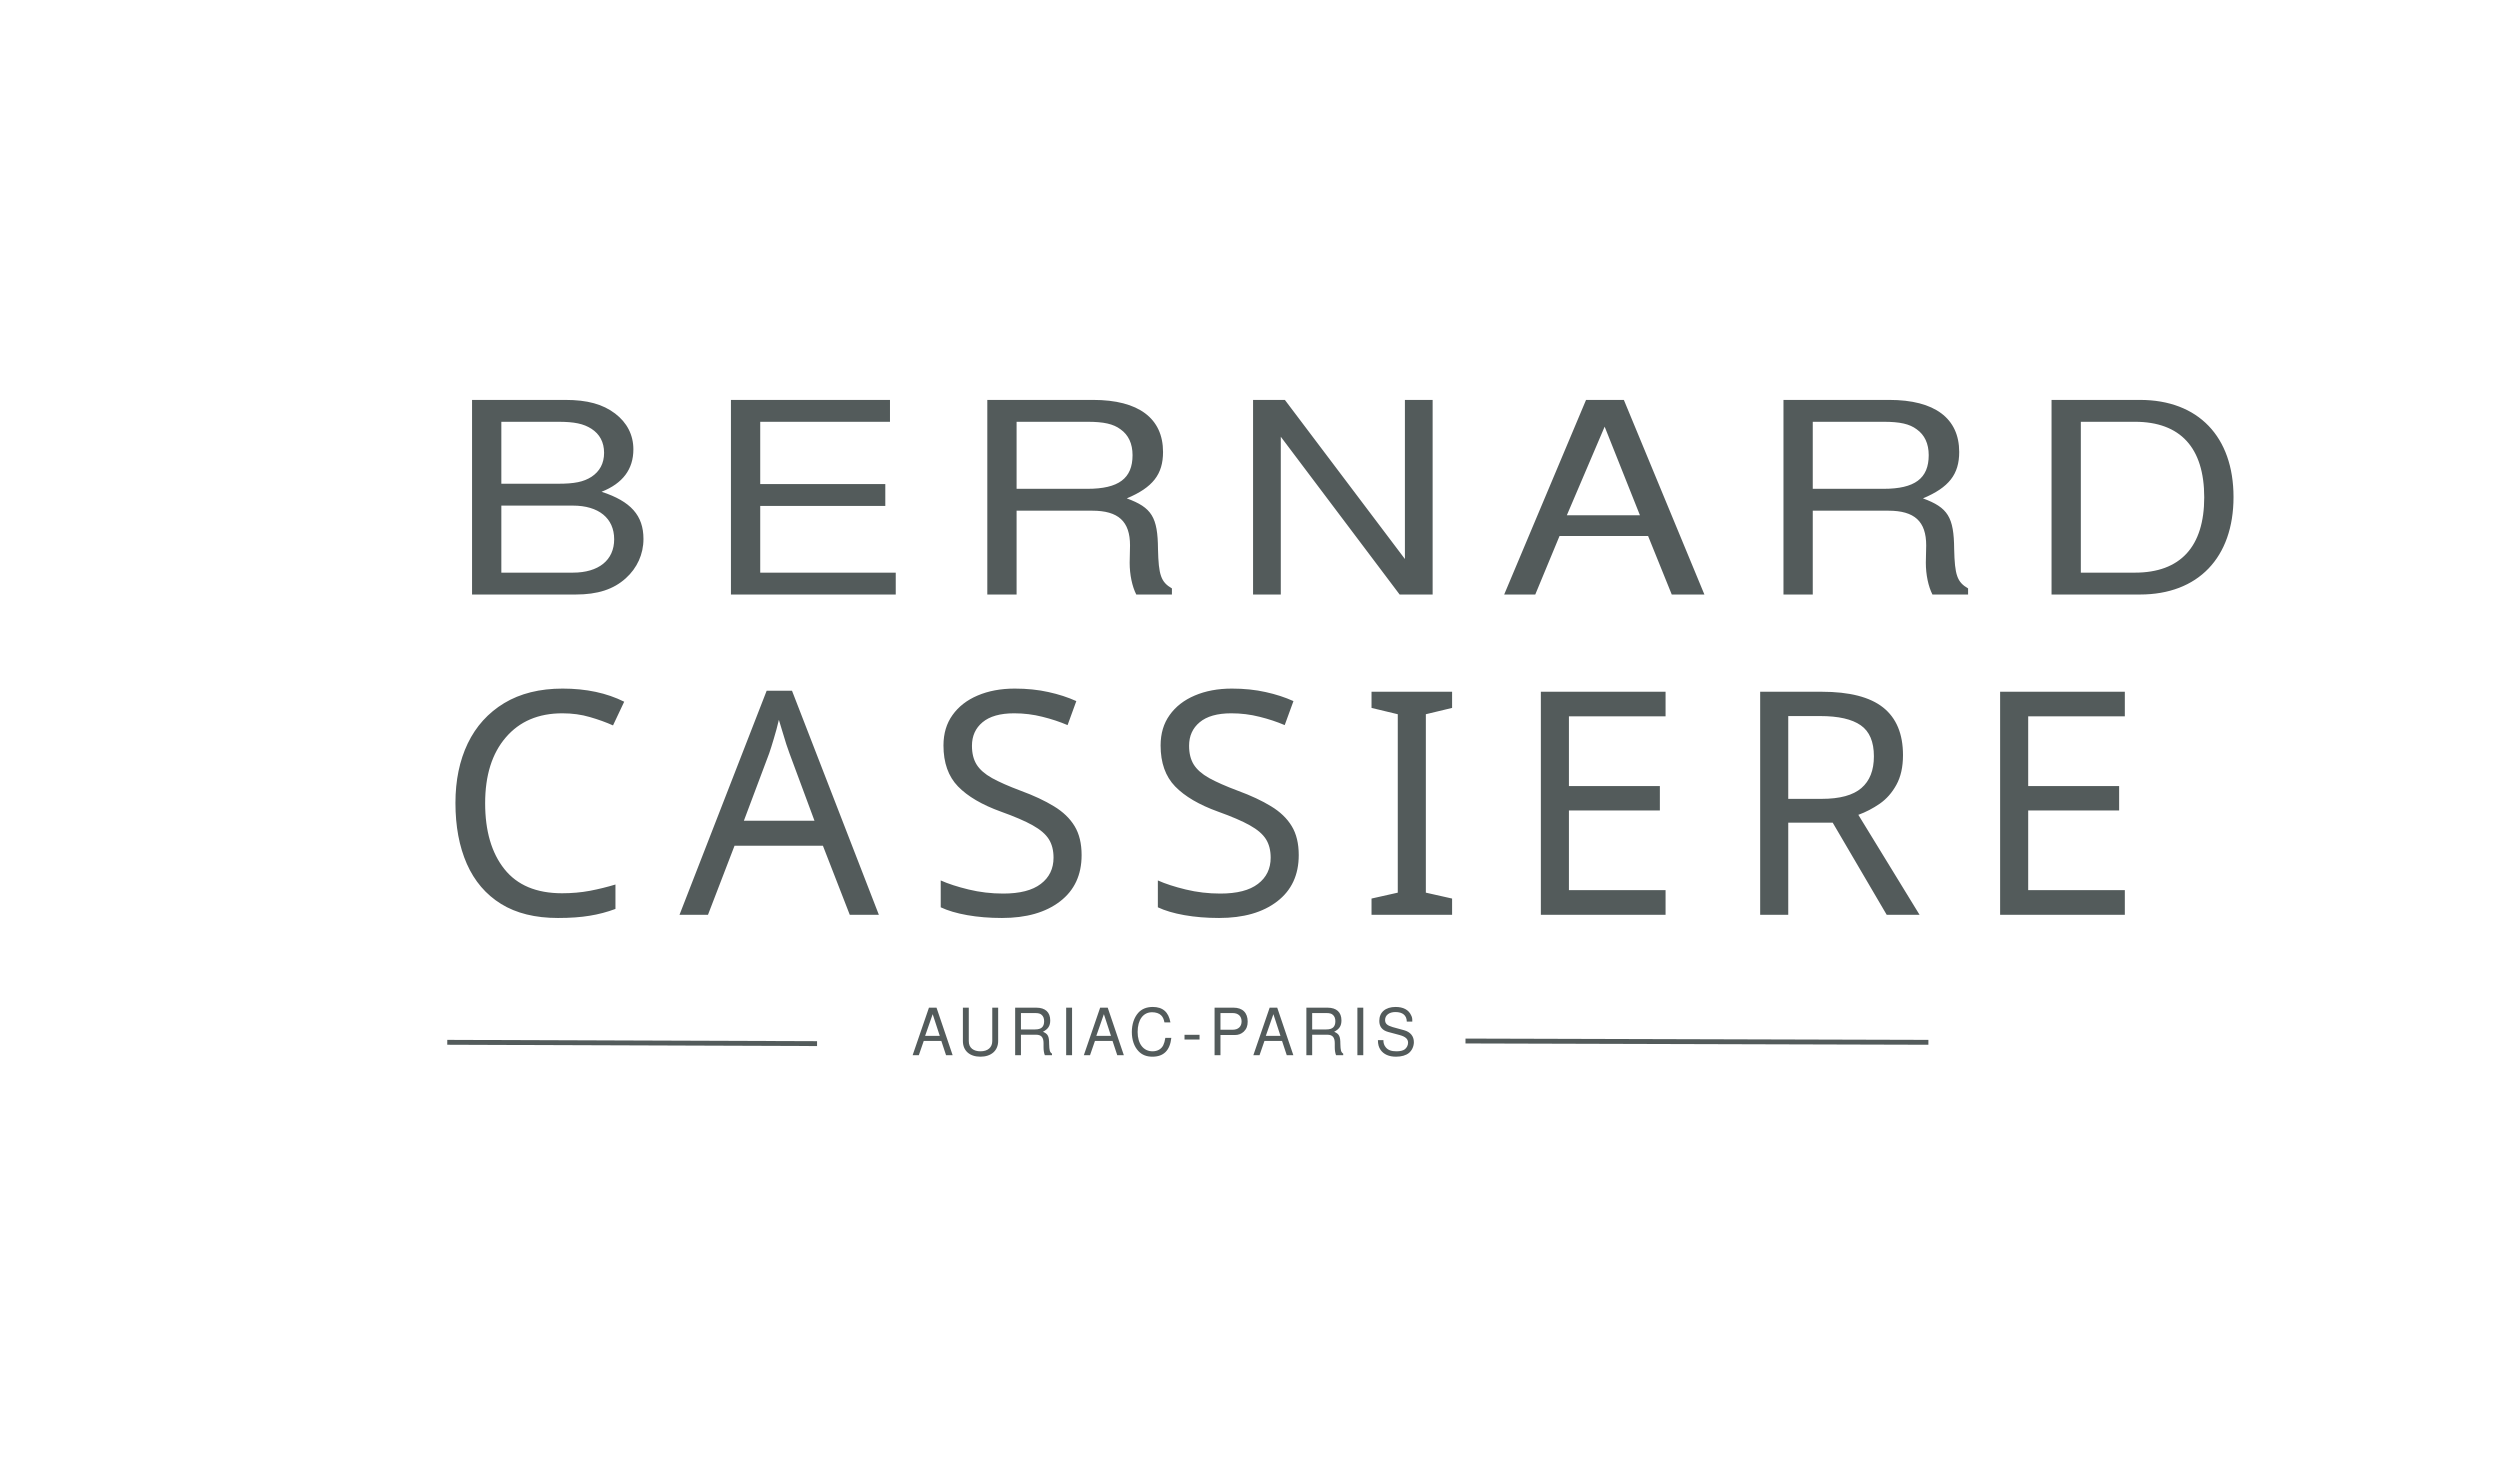
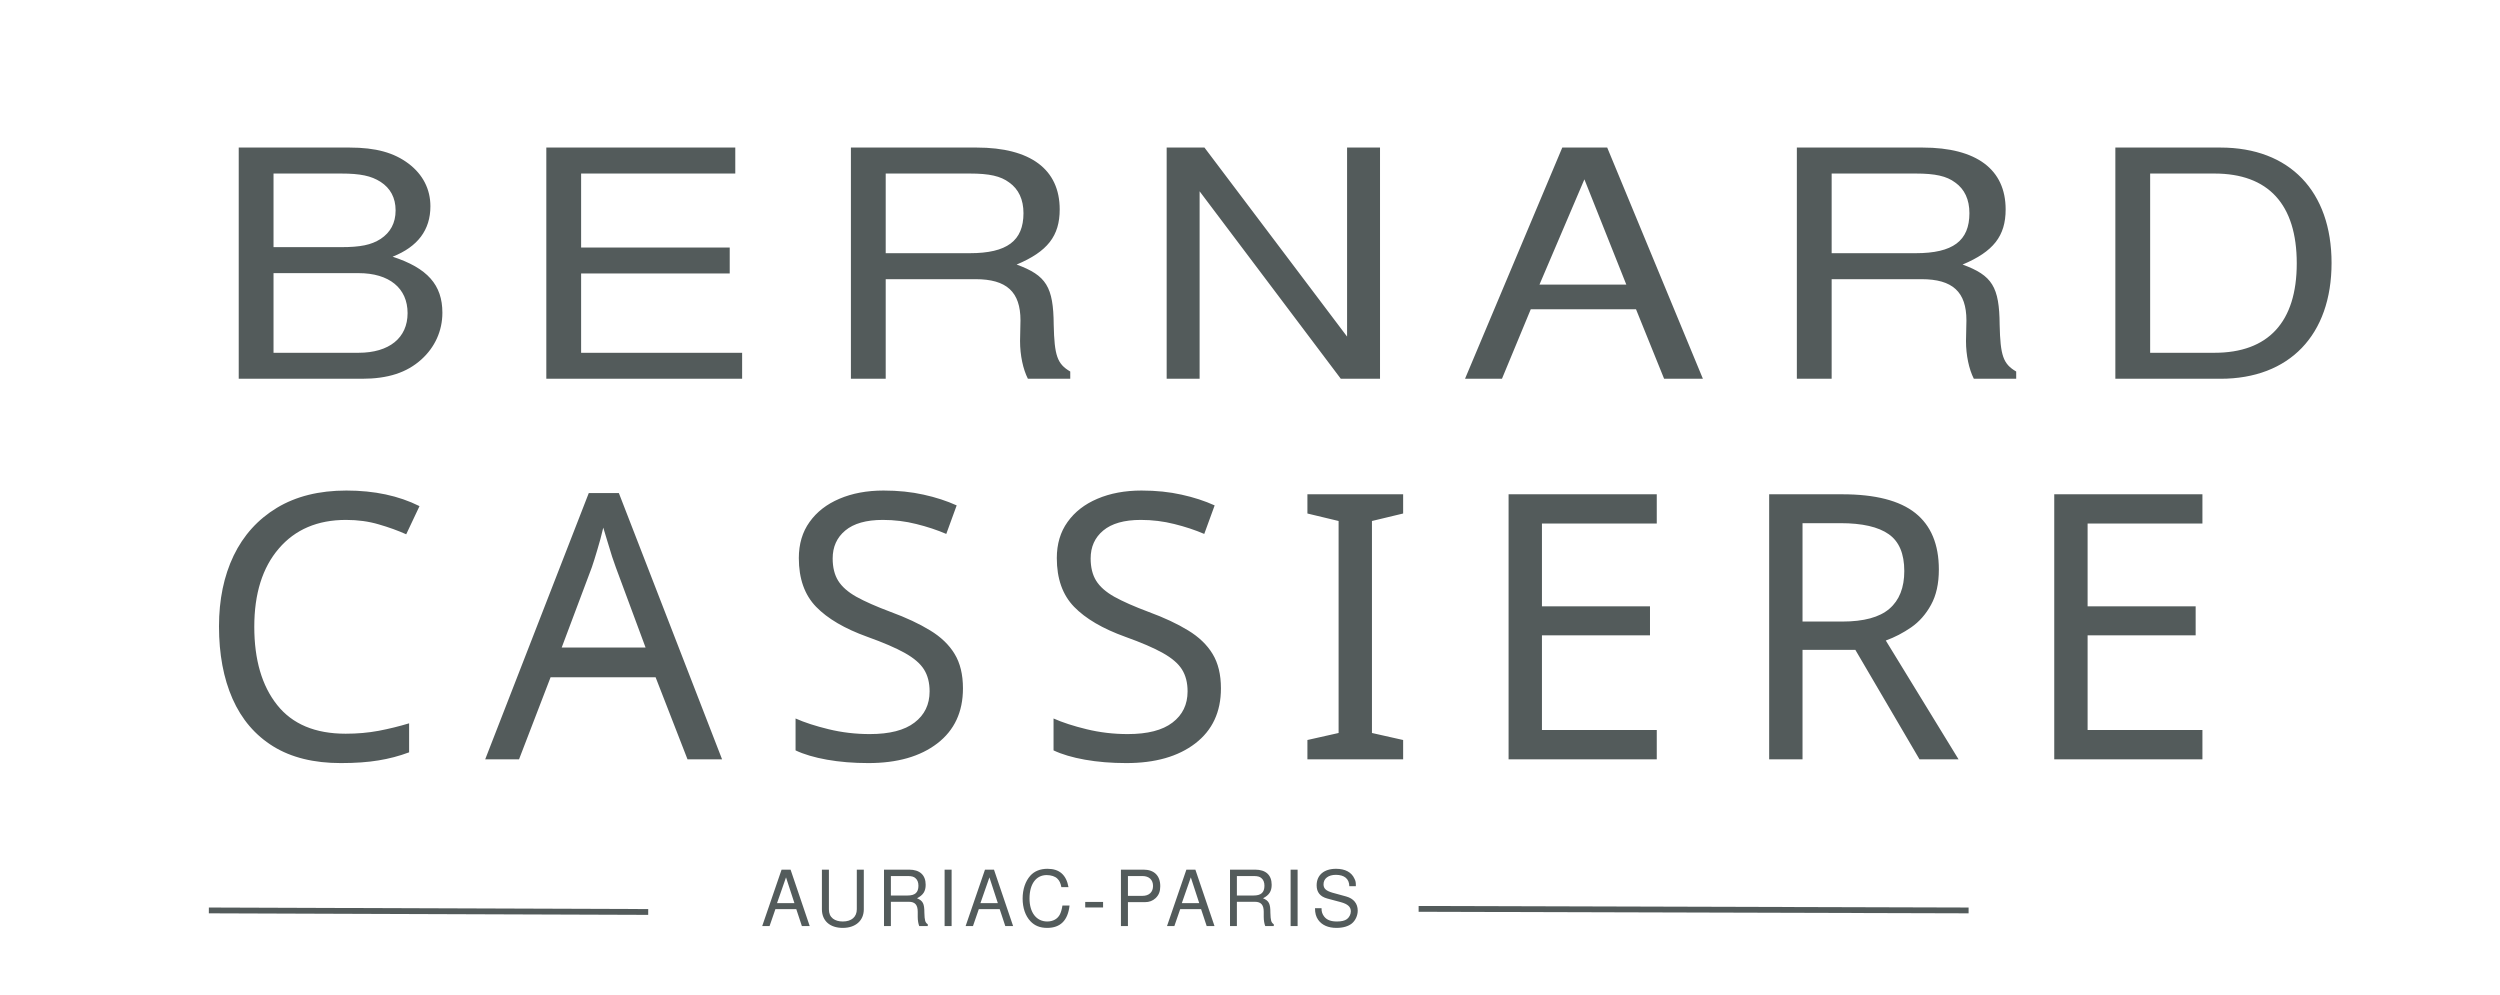
- <svg xmlns="http://www.w3.org/2000/svg" version="1.1" id="Calque_1" x="0px" y="0px" viewBox="0 0 384 227" style="enable-background:new 0 0 384 227;" xml:space="preserve">
+ <svg xmlns="http://www.w3.org/2000/svg" version="1.1" id="Calque_1" x="0px" y="0px" viewBox="0 0 323.2 128.6" style="enable-background:new 0 0 323.2 128.6;" xml:space="preserve">
  <style type="text/css">
	.st0{fill:#535B5B;}
	.st1{font-family:'Helvetica';}
	.st2{font-size:41px;}
	.st3{letter-spacing:5.9;}
	.st4{font-family:'Krungthep';}
	.st5{font-size:48px;}
	.st6{letter-spacing:7;}
	.st7{font-size:10px;}
	.st8{letter-spacing:1;}
	.st9{fill:none;stroke:#535B5B;stroke-width:0.75;stroke-miterlimit:10;}
</style>
-   <text transform="matrix(1.18 0 0 1 68.6905 91.3174)" class="st0 st1 st2 st3">BERNARD</text>
-   <text transform="matrix(1 0 0 1 67.0339 140.5176)" class="st0 st4 st5 st6">CASSIERE</text>
-   <text transform="matrix(0.9657 0 0 1 140.0164 162.0742)" class="st0 st1 st7 st8">AURIAC-PARIS</text>
-   <line class="st9" x1="68.7" y1="160.1" x2="125.5" y2="160.3" />
-   <line class="st9" x1="225.1" y1="159.9" x2="296.2" y2="160.1" />
+   <text transform="matrix(1.18 0 0 1 27.0462 48.9668)" class="st0 st1 st2 st3">BERNARD</text>
+   <text transform="matrix(1 0 0 1 25.3896 98.167)" class="st0 st4 st5 st6">CASSIERE</text>
+   <text transform="matrix(0.9657 0 0 1 98.3721 119.7236)" class="st0 st1 st7 st8">AURIAC-PARIS</text>
+   <line class="st9" x1="27" y1="117.7" x2="83.8" y2="117.9" />
+   <line class="st9" x1="183.4" y1="117.5" x2="254.5" y2="117.7" />
</svg>
